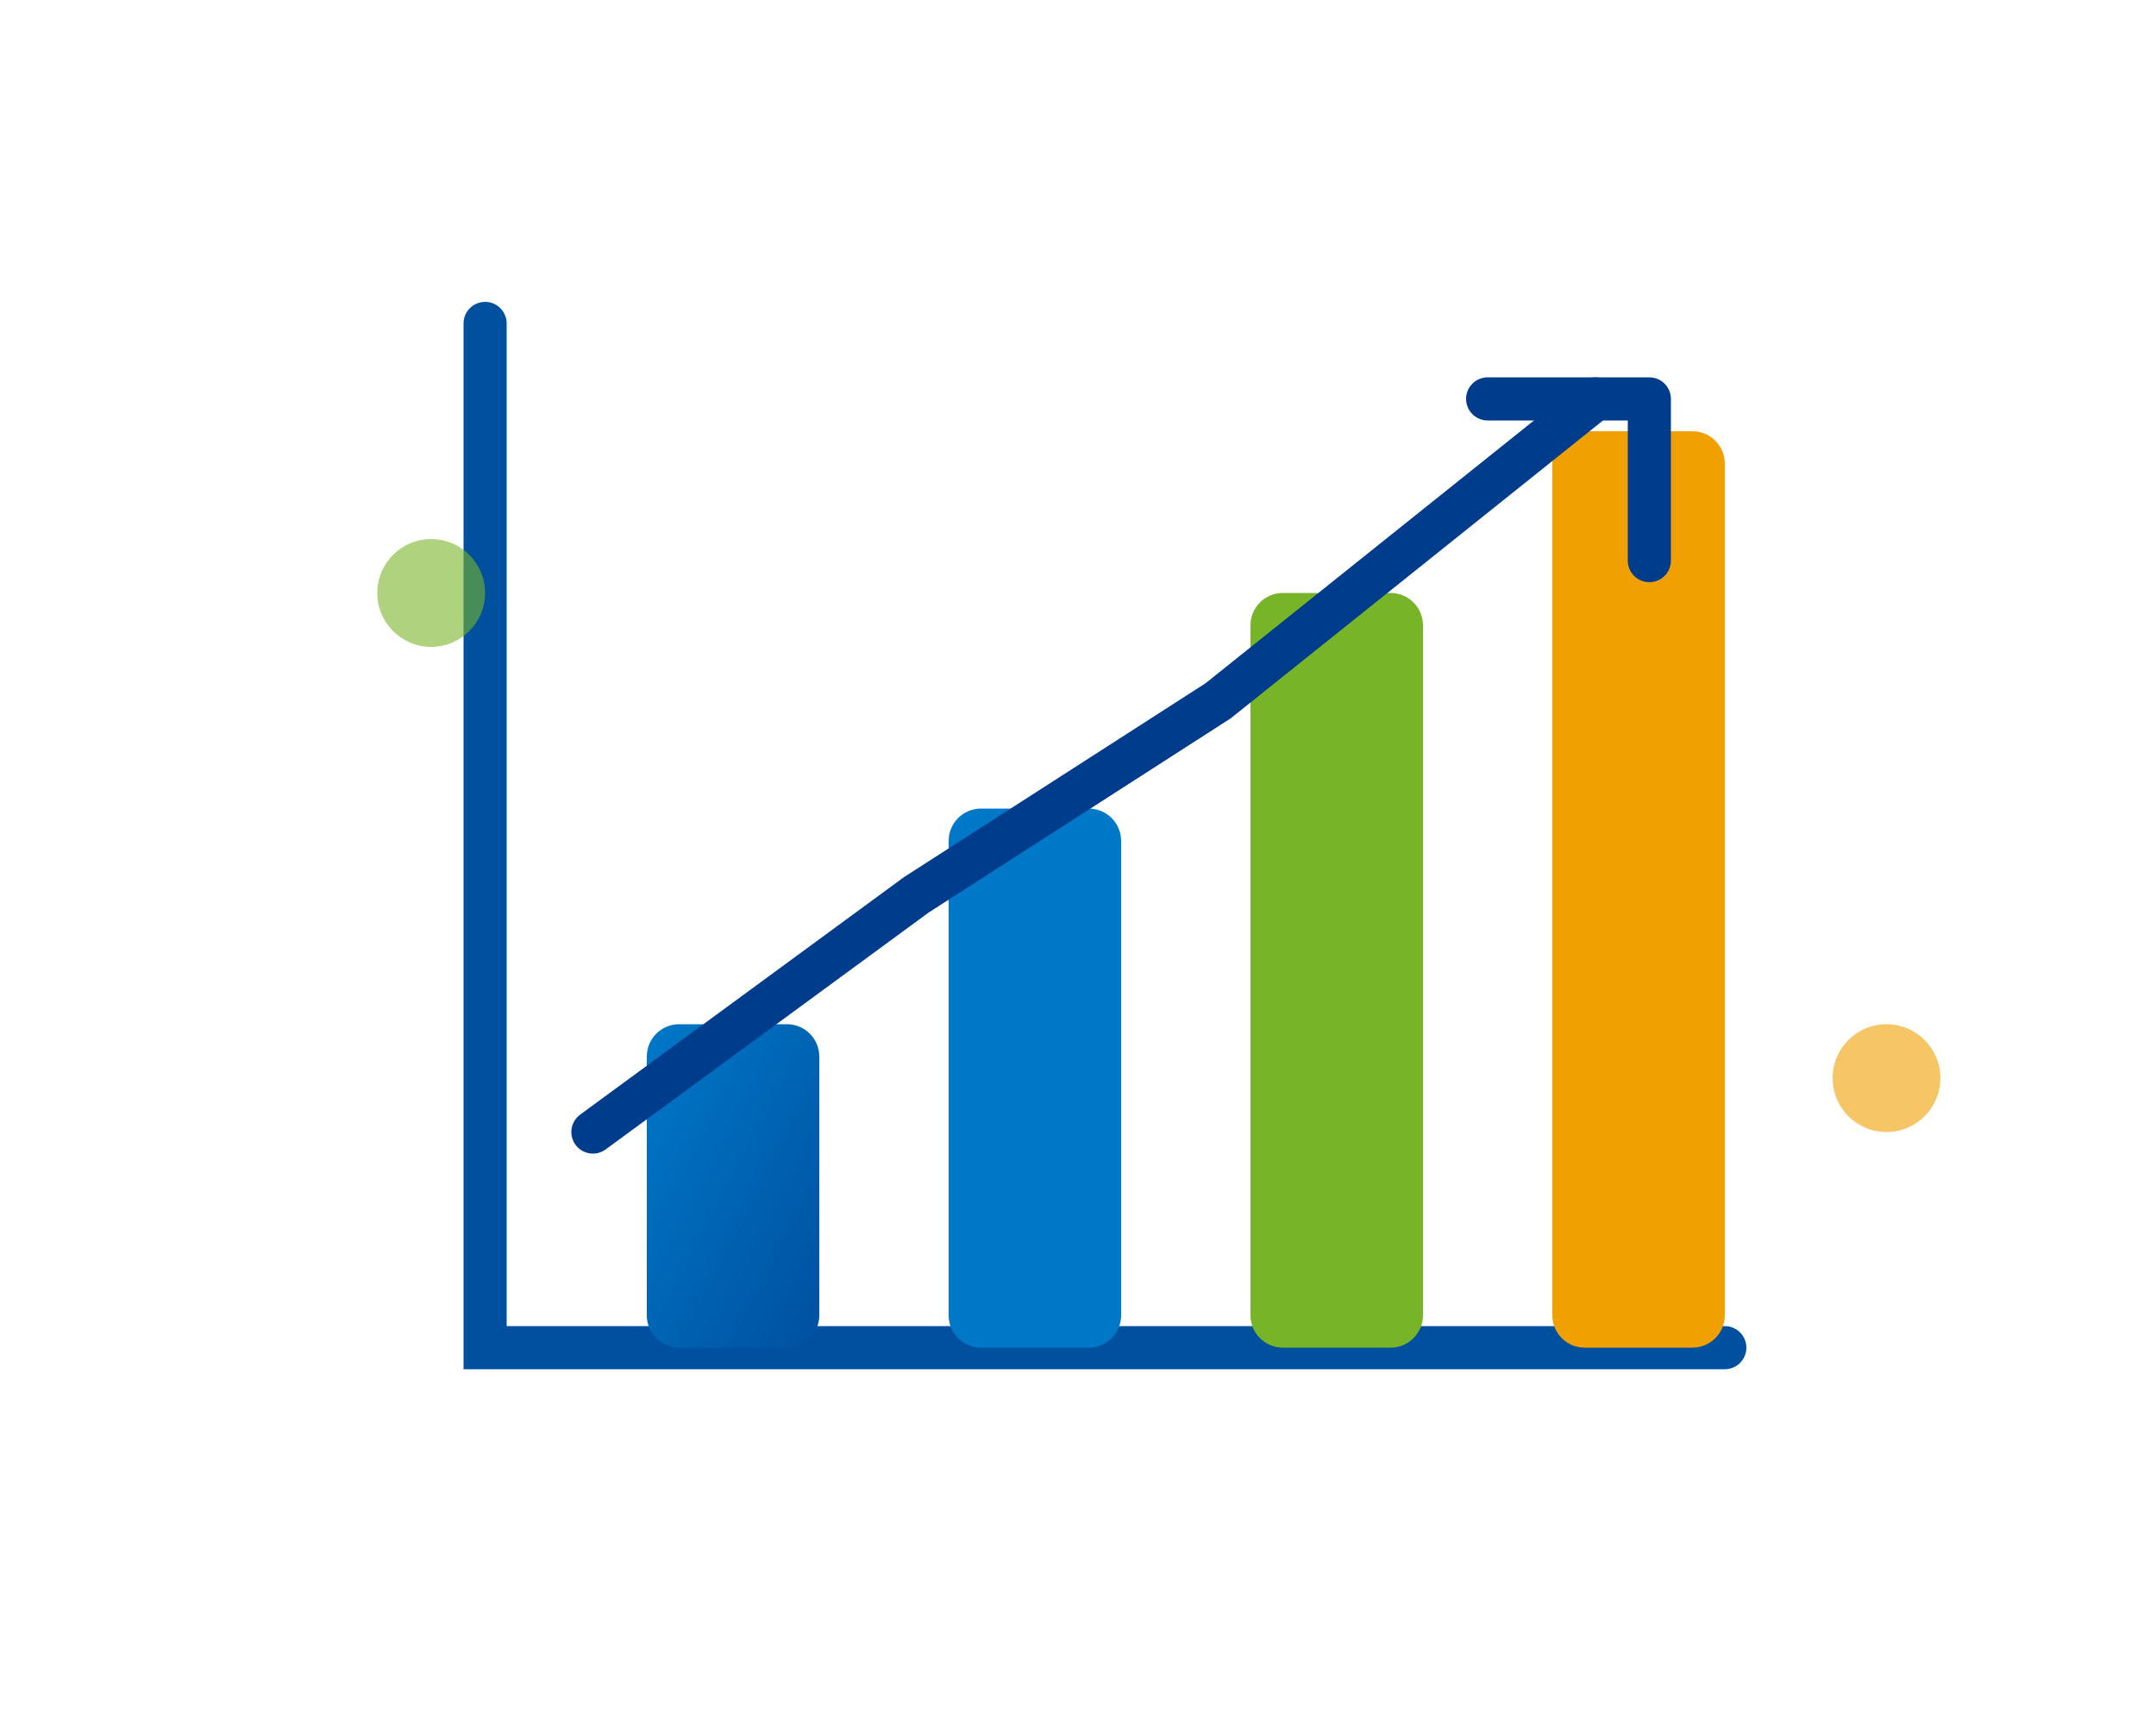
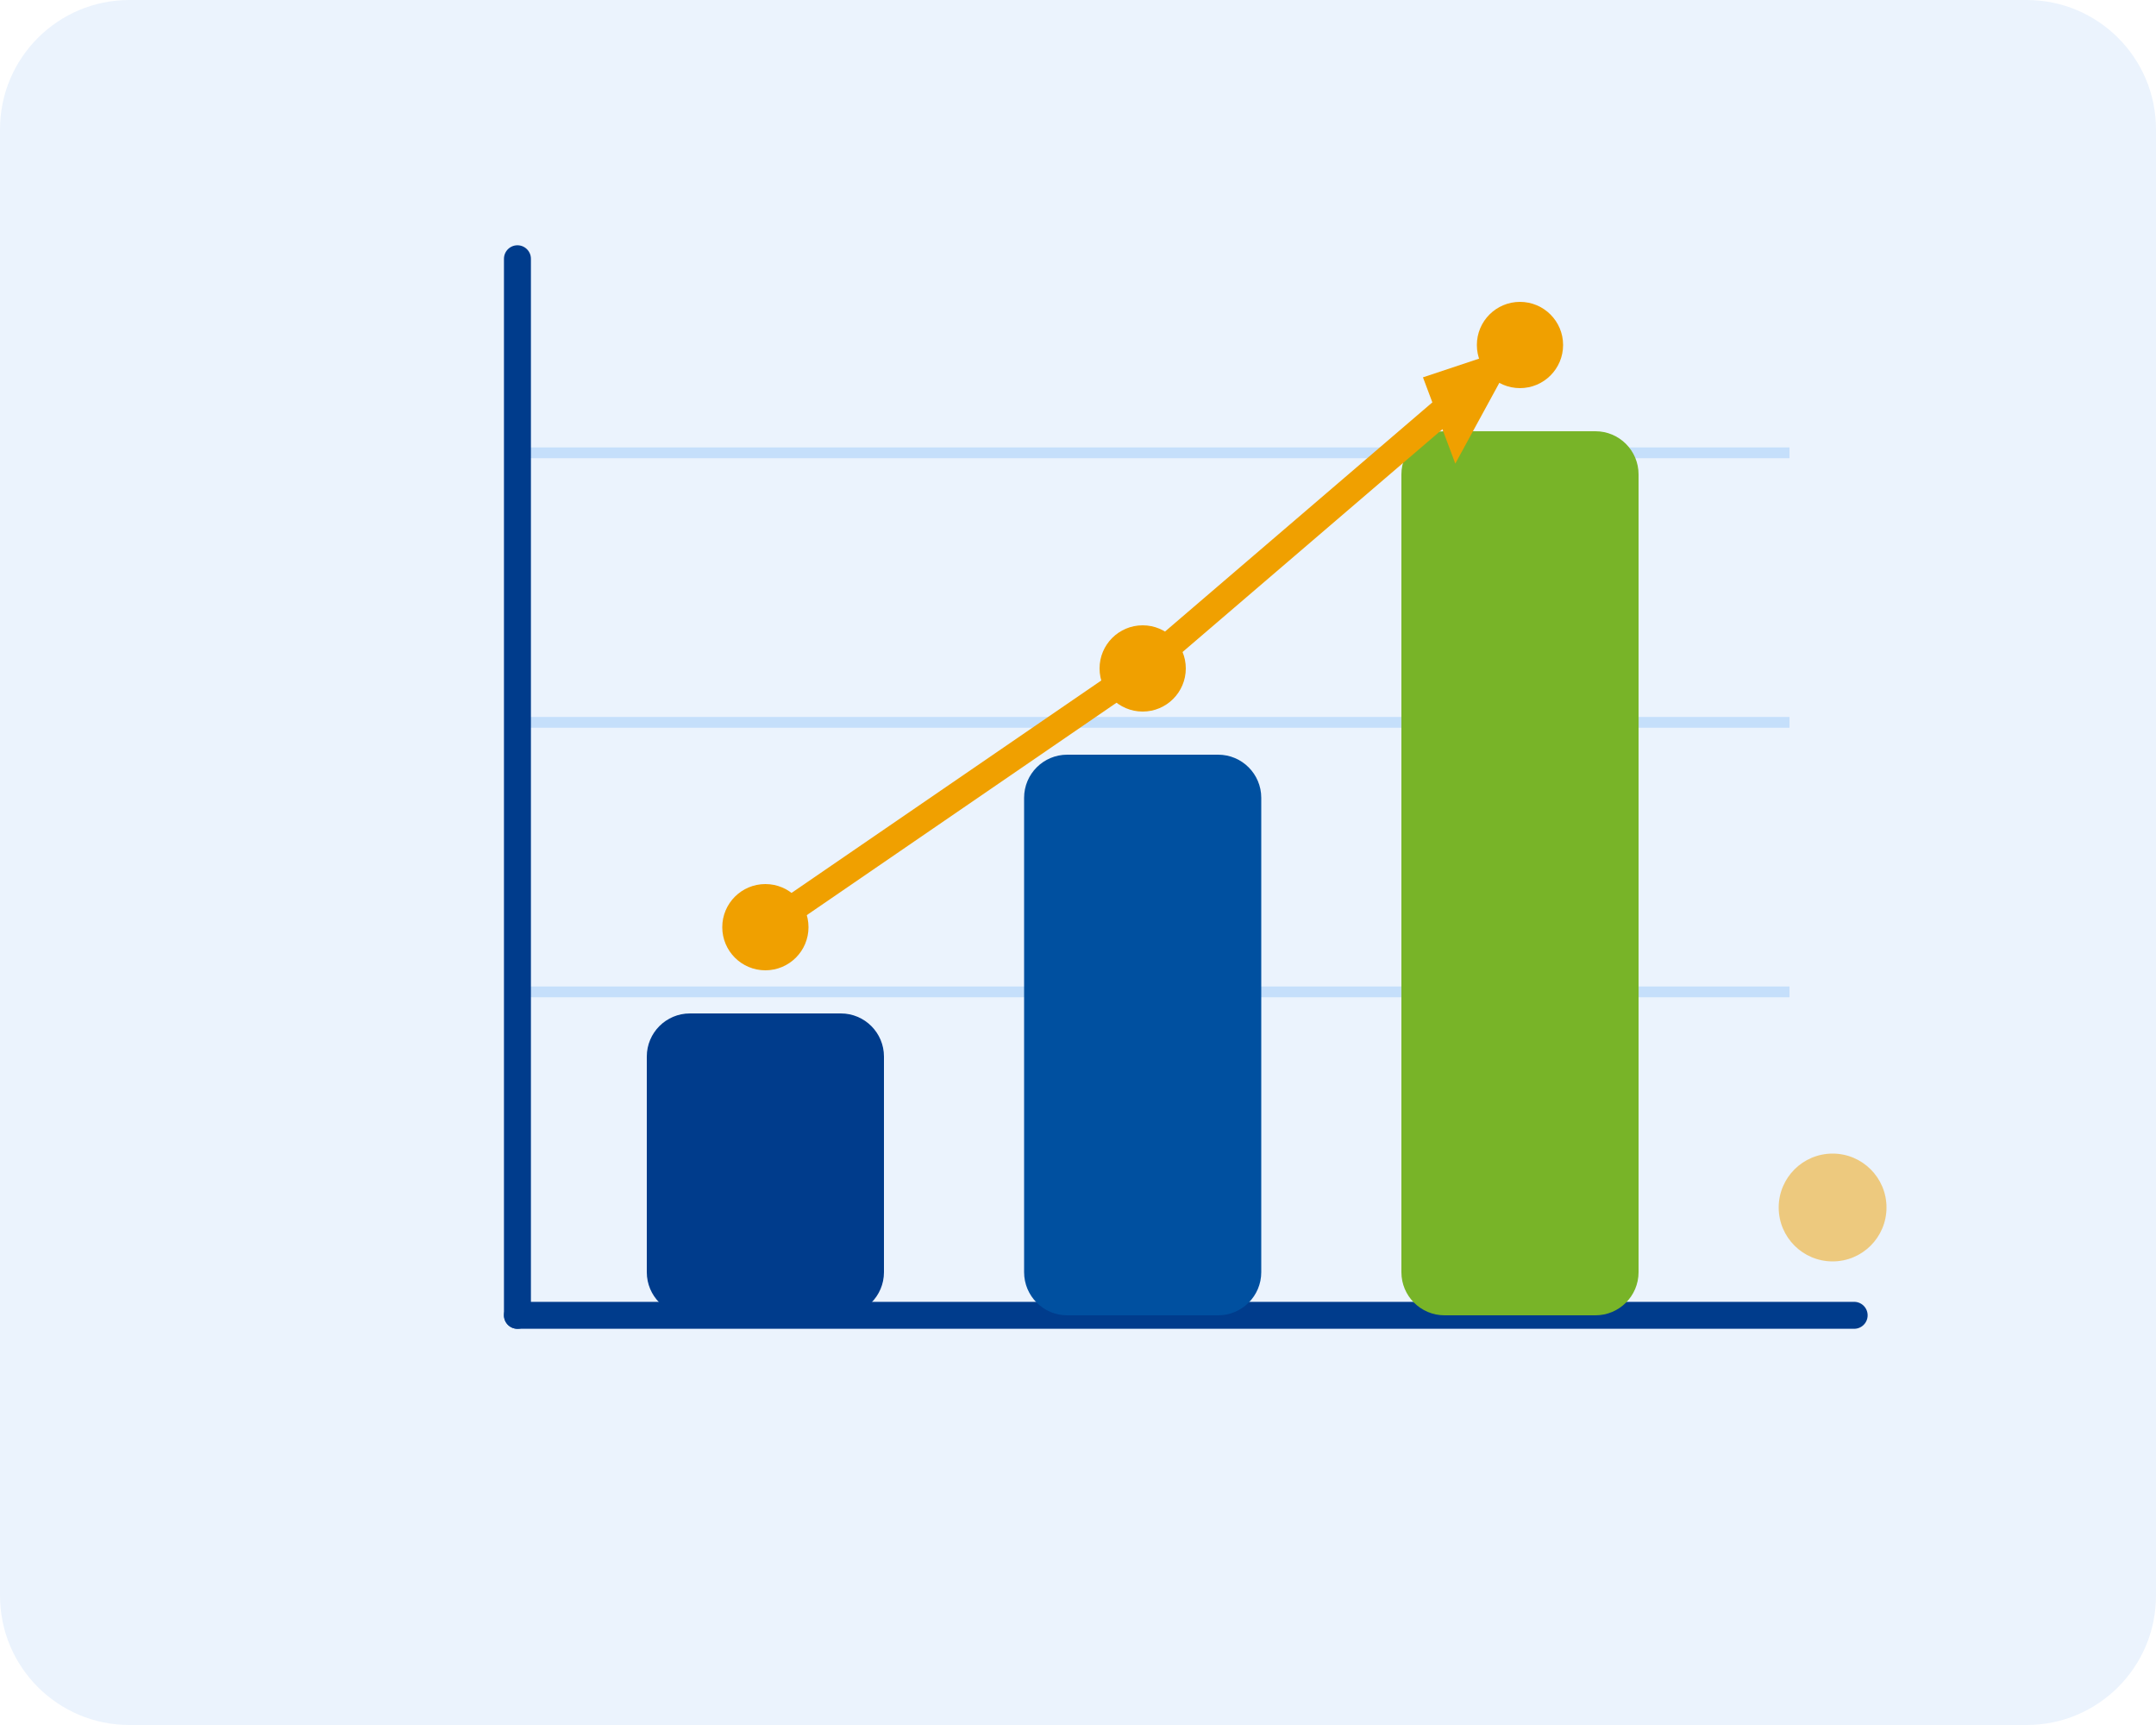
<svg xmlns="http://www.w3.org/2000/svg" viewBox="0 0 200 160">
-   <defs>
-     <linearGradient id="w3" x1="0" y1="0" x2="1" y2="1">
-       <stop offset="0" stop-color="#0078C8" />
-       <stop offset="1" stop-color="#0050A0" />
-     </linearGradient>
-   </defs>
-   <path d="M45 30 V125 H160" fill="none" stroke="#0050A0" stroke-width="4" stroke-linecap="round" />
-   <rect x="60" y="95" width="16" height="30" rx="3" fill="url(#w3)" />
-   <rect x="88" y="75" width="16" height="50" rx="3" fill="#0078C8" />
-   <rect x="116" y="55" width="16" height="70" rx="3" fill="#78B428" />
-   <rect x="144" y="40" width="16" height="85" rx="3" fill="#F0A000" />
-   <path d="M55 105 l30 -22 l28 -18 l35 -28" fill="none" stroke="#003C8C" stroke-width="4" stroke-linecap="round" stroke-linejoin="round" />
-   <path d="M138 37 l15 0 l0 15" fill="none" stroke="#003C8C" stroke-width="4" stroke-linecap="round" stroke-linejoin="round" />
-   <circle cx="40" cy="55" r="5" fill="#78B428" opacity="0.6" />
-   <circle cx="175" cy="100" r="5" fill="#F0A000" opacity="0.6" />
+   <rect width="200" height="160" fill="#EBF3FD" rx="12" />
+   <line x1="48" y1="42" x2="166" y2="42" stroke="#C5DFFB" stroke-width="1" />
+   <line x1="48" y1="67" x2="166" y2="67" stroke="#C5DFFB" stroke-width="1" />
+   <line x1="48" y1="92" x2="166" y2="92" stroke="#C5DFFB" stroke-width="1" />
+   <line x1="48" y1="24" x2="48" y2="122" stroke="#003C8C" stroke-width="2.5" stroke-linecap="round" />
+   <line x1="48" y1="122" x2="172" y2="122" stroke="#003C8C" stroke-width="2.5" stroke-linecap="round" />
+   <rect x="60" y="94" width="22" height="28" rx="4" fill="#003C8C" />
+   <rect x="95" y="70" width="22" height="52" rx="4" fill="#0050A0" />
+   <rect x="130" y="40" width="22" height="82" rx="4" fill="#78B428" />
+   <polyline points="71,86 106,62 141,32" fill="none" stroke="#F0A000" stroke-width="2.5" stroke-linecap="round" stroke-linejoin="round" />
+   <polygon points="141,32 132,35 135,43" fill="#F0A000" />
+   <circle cx="71" cy="86" r="4" fill="#F0A000" />
+   <circle cx="106" cy="62" r="4" fill="#F0A000" />
+   <circle cx="141" cy="32" r="4" fill="#F0A000" />
+   <circle cx="170" cy="112" r="5" fill="#F0A000" opacity="0.5" />
</svg>
